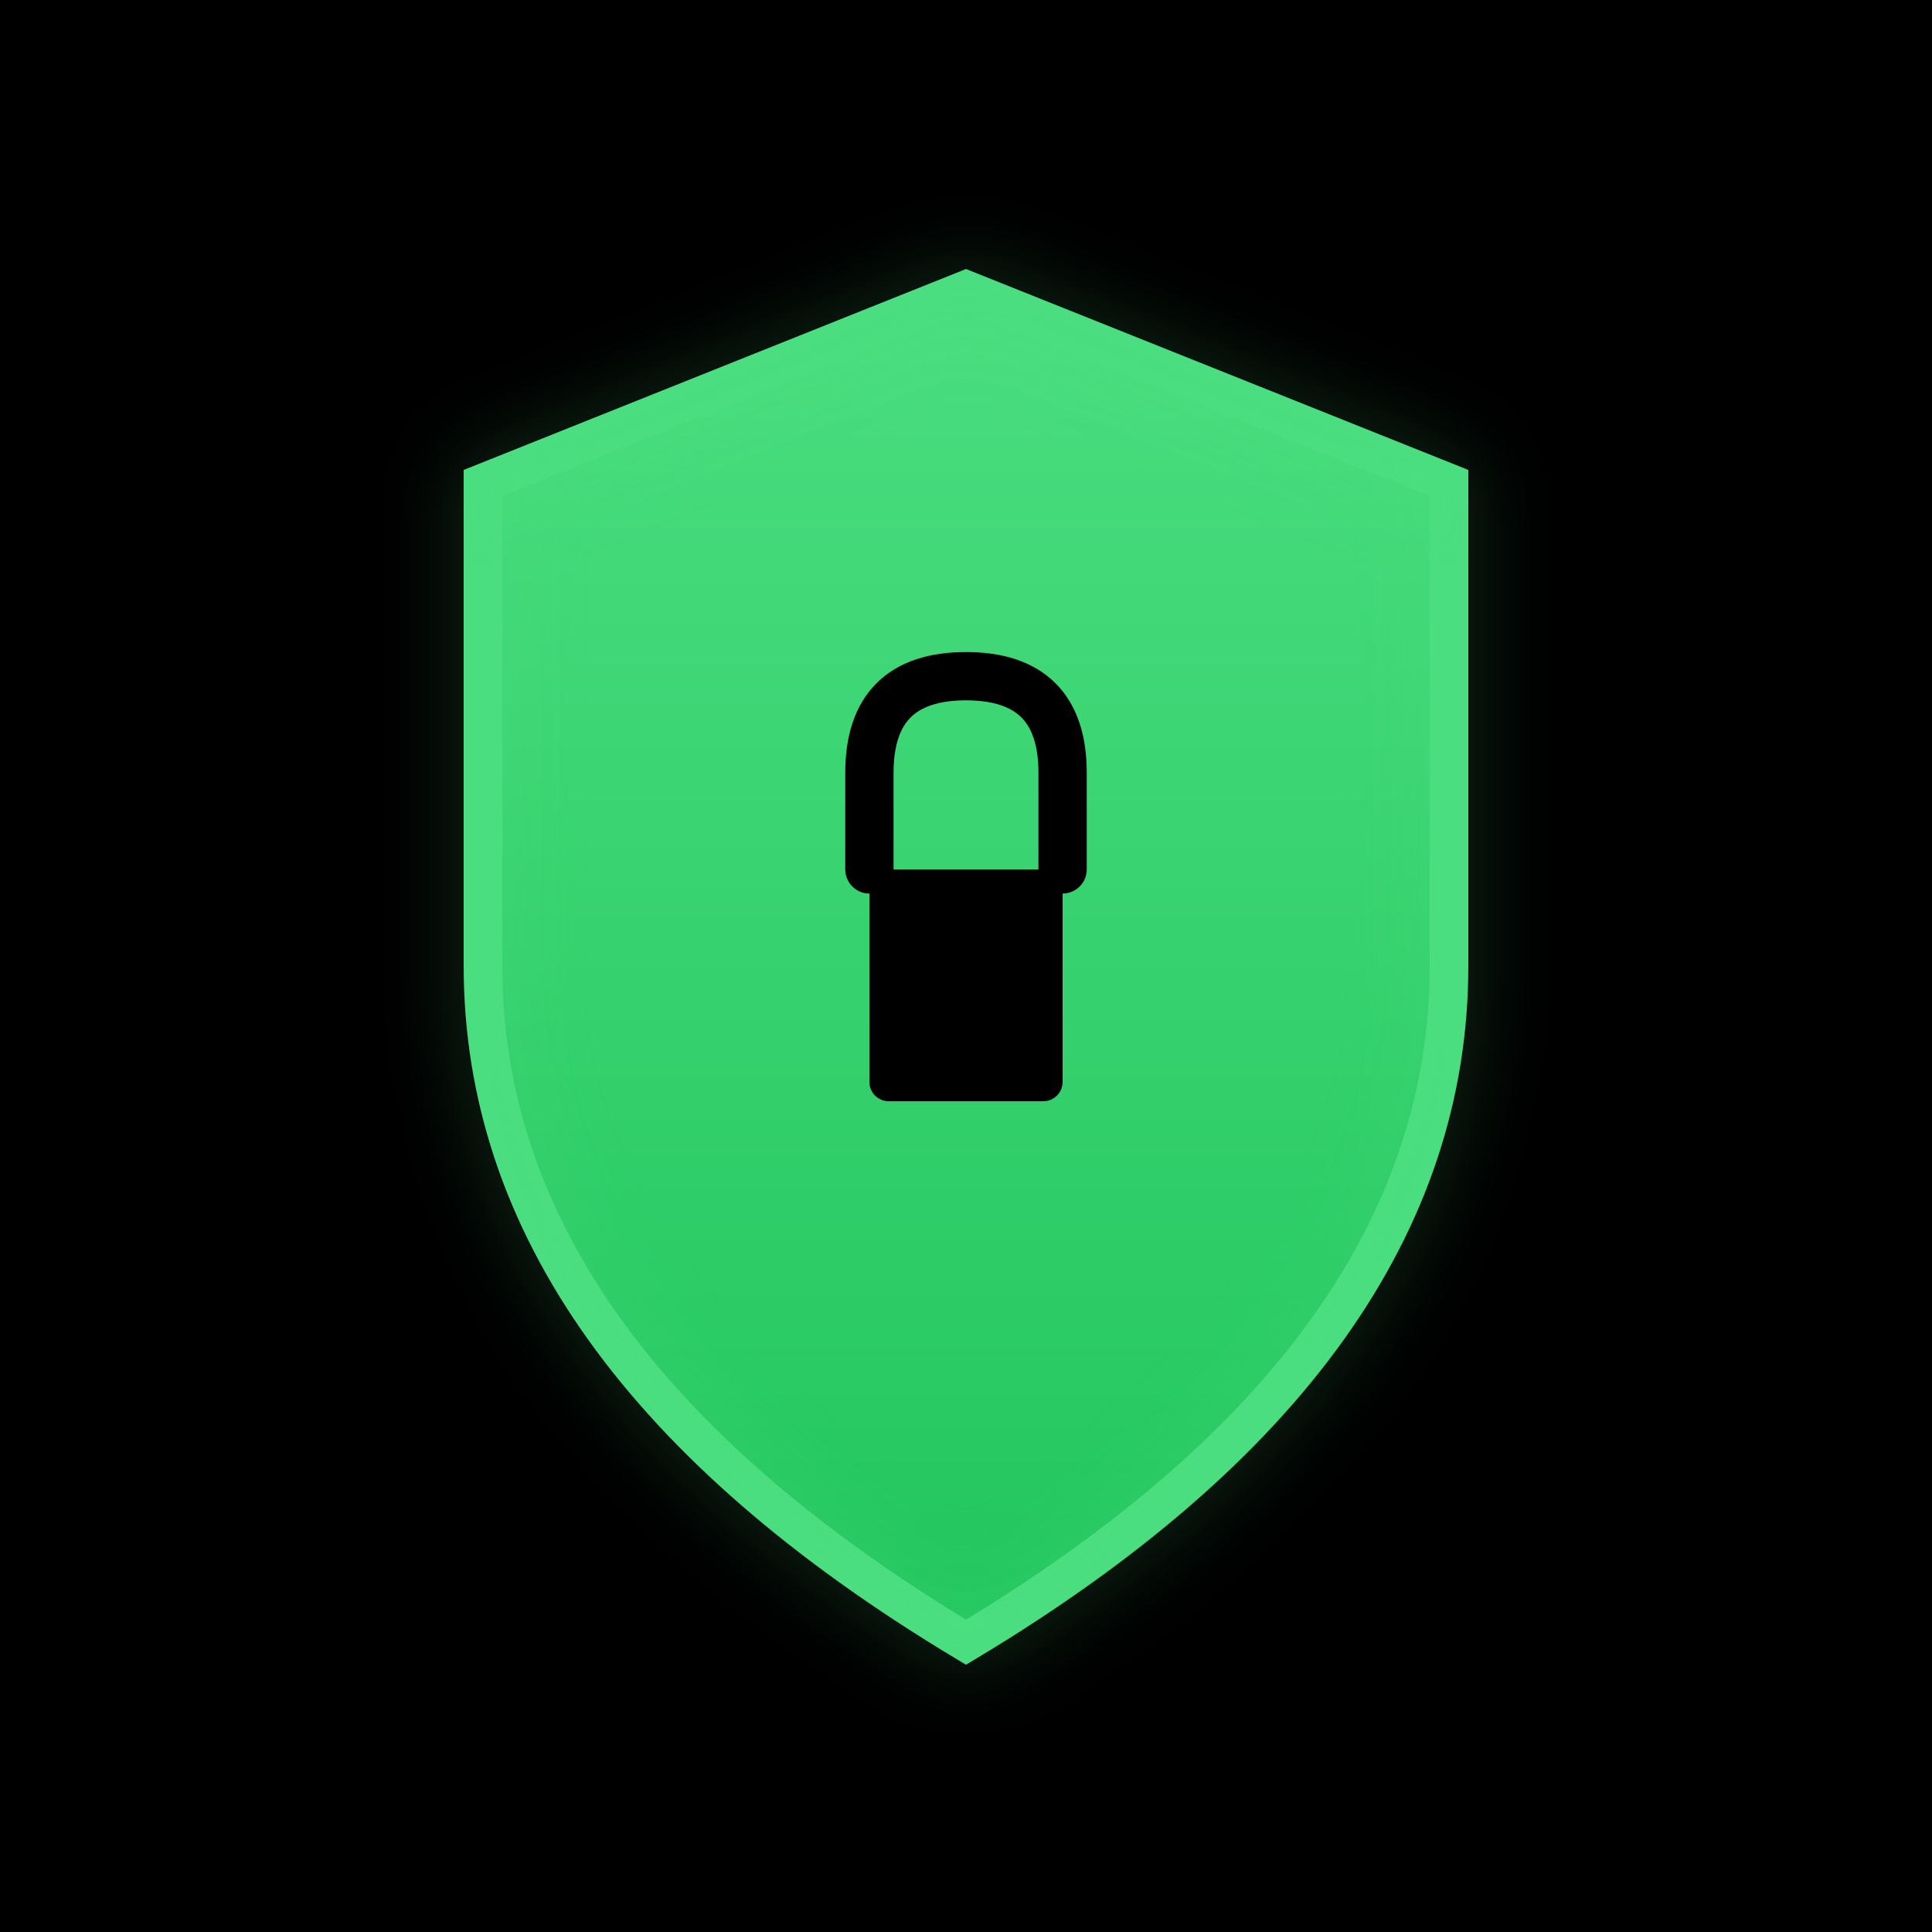
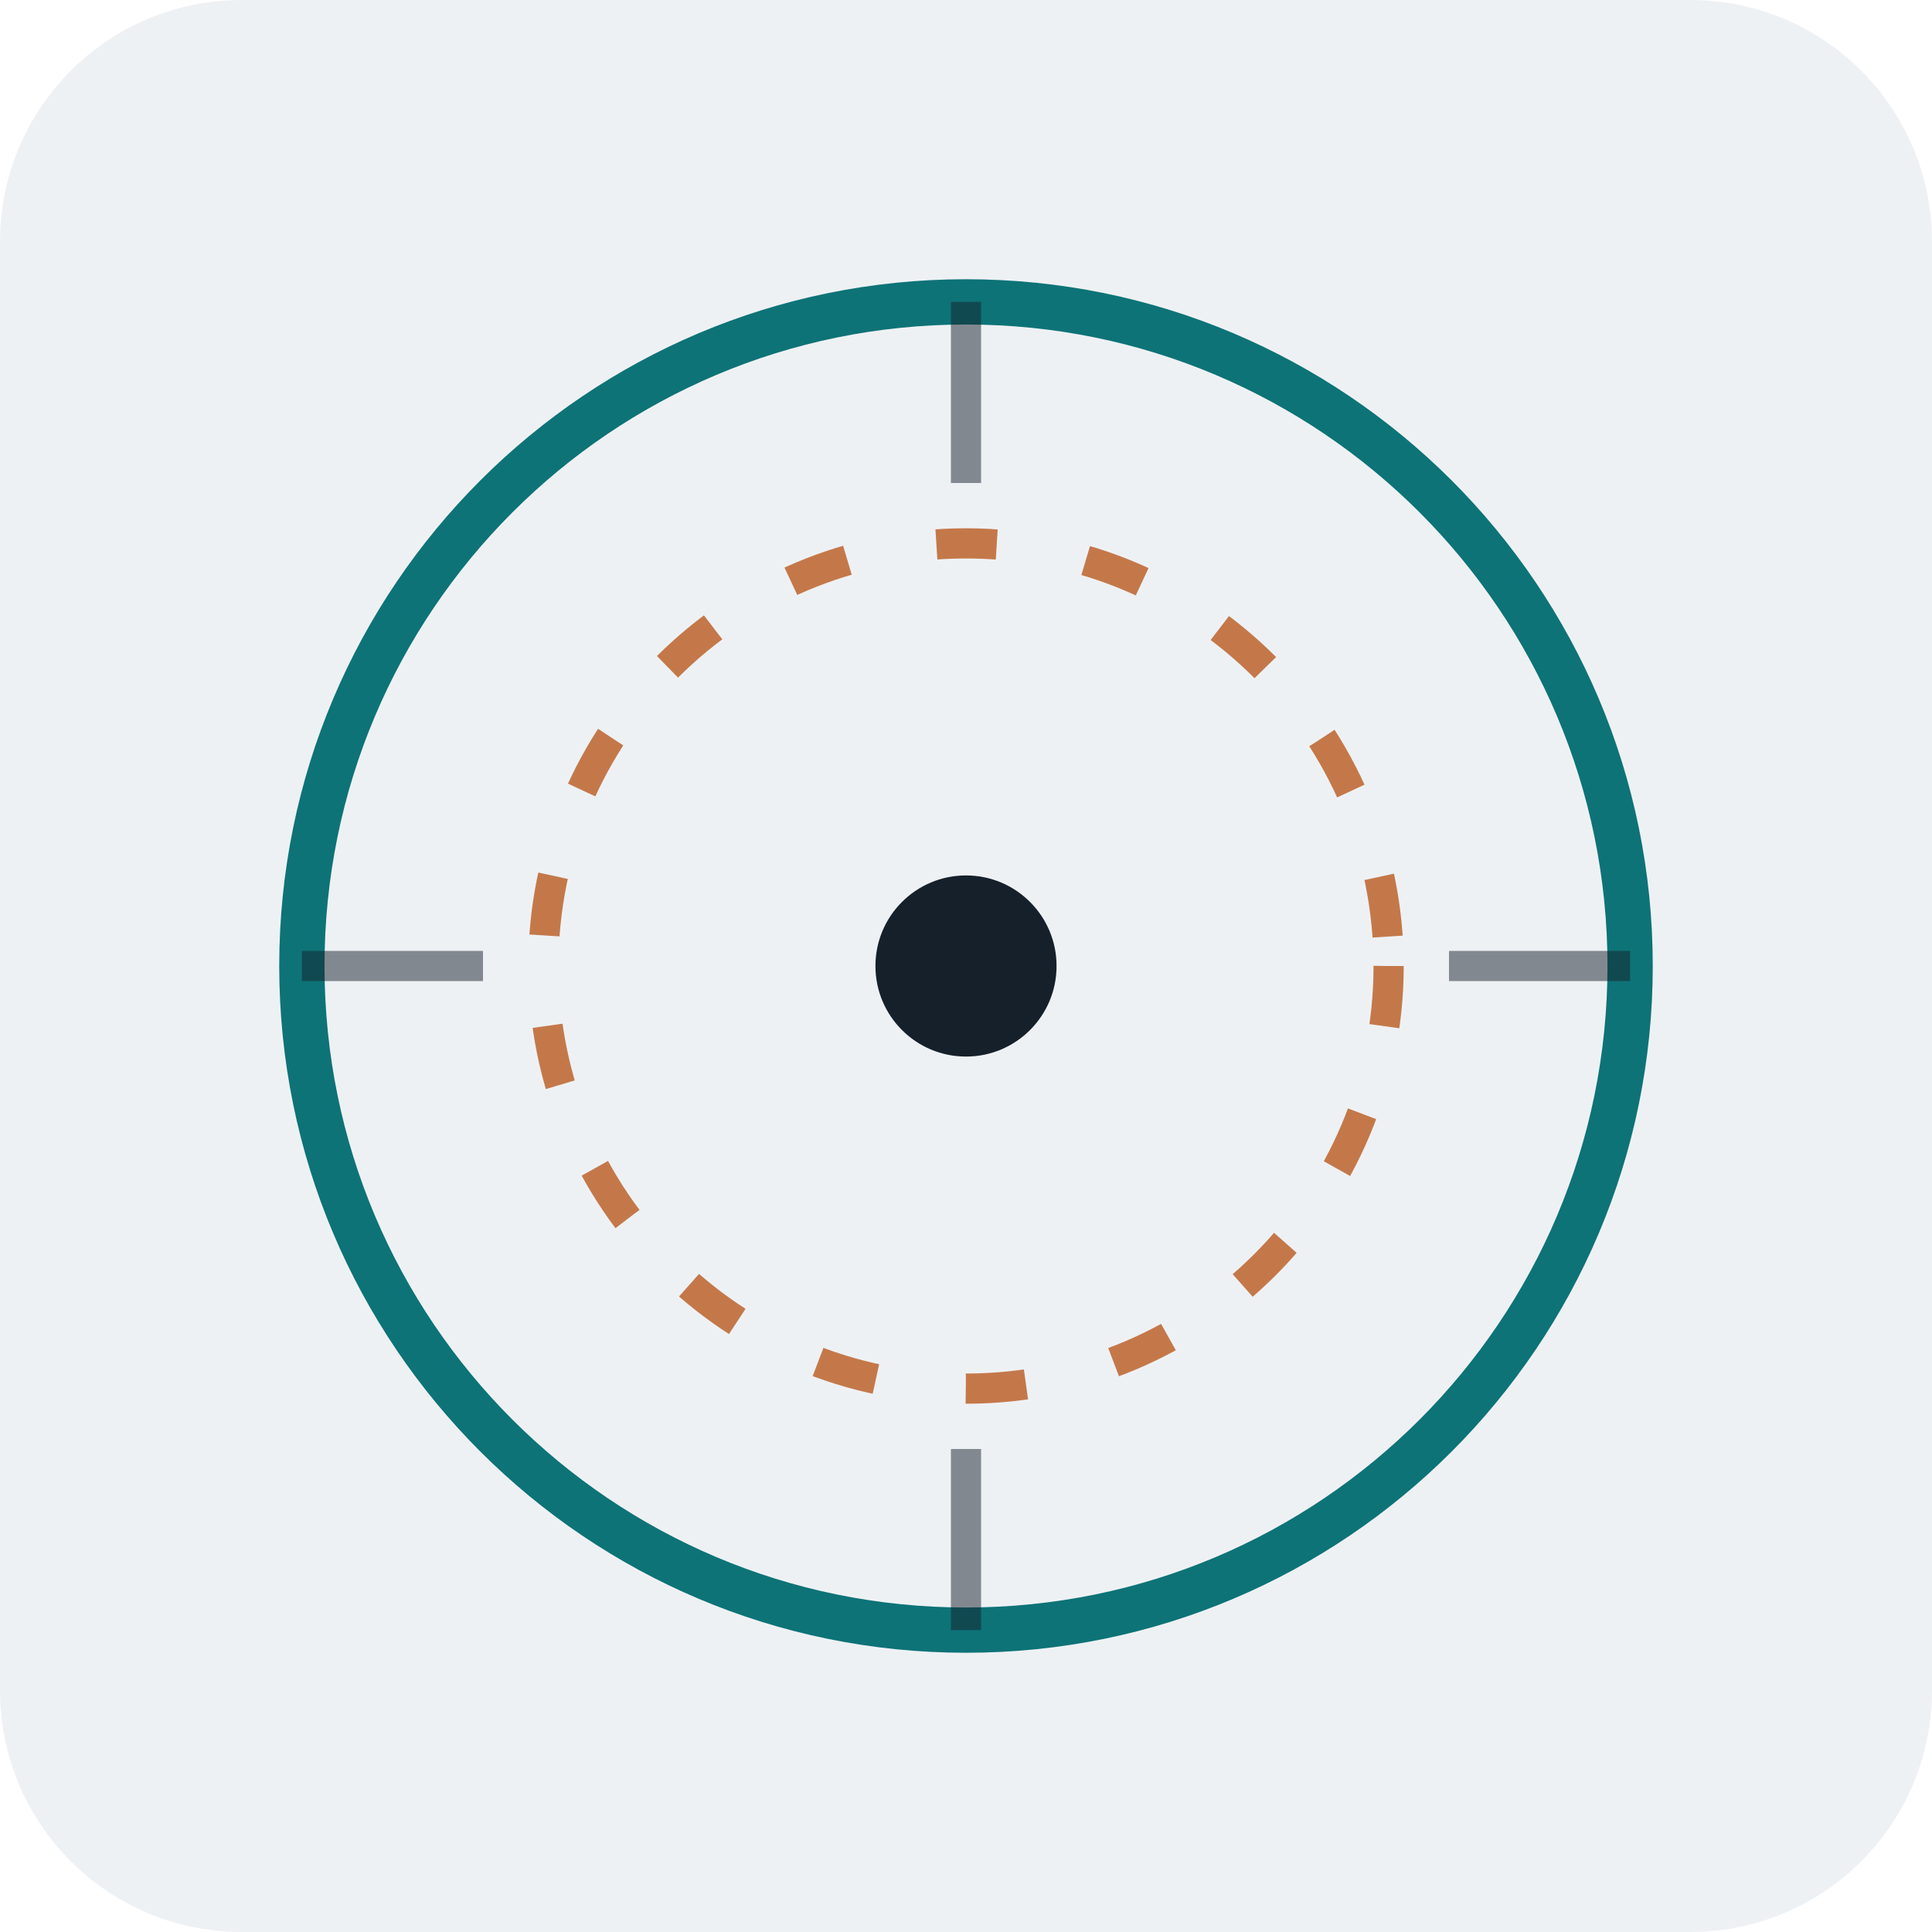
- <svg xmlns="http://www.w3.org/2000/svg" viewBox="0 0 100 100">
-   <defs>
-     <linearGradient id="shieldGradient" x1="0%" y1="0%" x2="0%" y2="100%">
-       <stop offset="0%" style="stop-color:#4ade80;stop-opacity:1" />
-       <stop offset="100%" style="stop-color:#22c55e;stop-opacity:1" />
-     </linearGradient>
-   </defs>
-   <rect width="100" height="100" fill="#000000" />
-   <path d="M 50 15 L 75 25 L 75 50 Q 75 70 50 85 Q 25 70 25 50 L 25 25 Z" fill="url(#shieldGradient)" stroke="#4ade80" stroke-width="2" />
-   <rect x="45" y="45" width="10" height="12" fill="#000000" rx="1" />
-   <path d="M 45 45 L 45 40 Q 45 35 50 35 Q 55 35 55 40 L 55 45" fill="none" stroke="#000000" stroke-width="2.5" stroke-linecap="round" />
-   <path d="M 50 15 L 75 25 L 75 50 Q 75 70 50 85 Q 25 70 25 50 L 25 25 Z" fill="none" stroke="#4ade80" stroke-width="1" opacity="0.5" filter="blur(2px)" />
+ <svg xmlns="http://www.w3.org/2000/svg" viewBox="0 0 64 64" fill="none">
+   <rect width="64" height="64" rx="8" fill="#EEF1F4" />
+   <circle cx="32" cy="32" r="22" stroke="#0D7377" stroke-width="1.5" />
+   <circle cx="32" cy="32" r="14" stroke="#C4784A" stroke-width="1" stroke-dasharray="2 3" />
+   <circle cx="32" cy="32" r="3" fill="#15202B" />
+   <path d="M32 10v6M32 48v6M10 32h6M48 32h6" stroke="#15202B" stroke-width="1" opacity="0.5" />
</svg>
